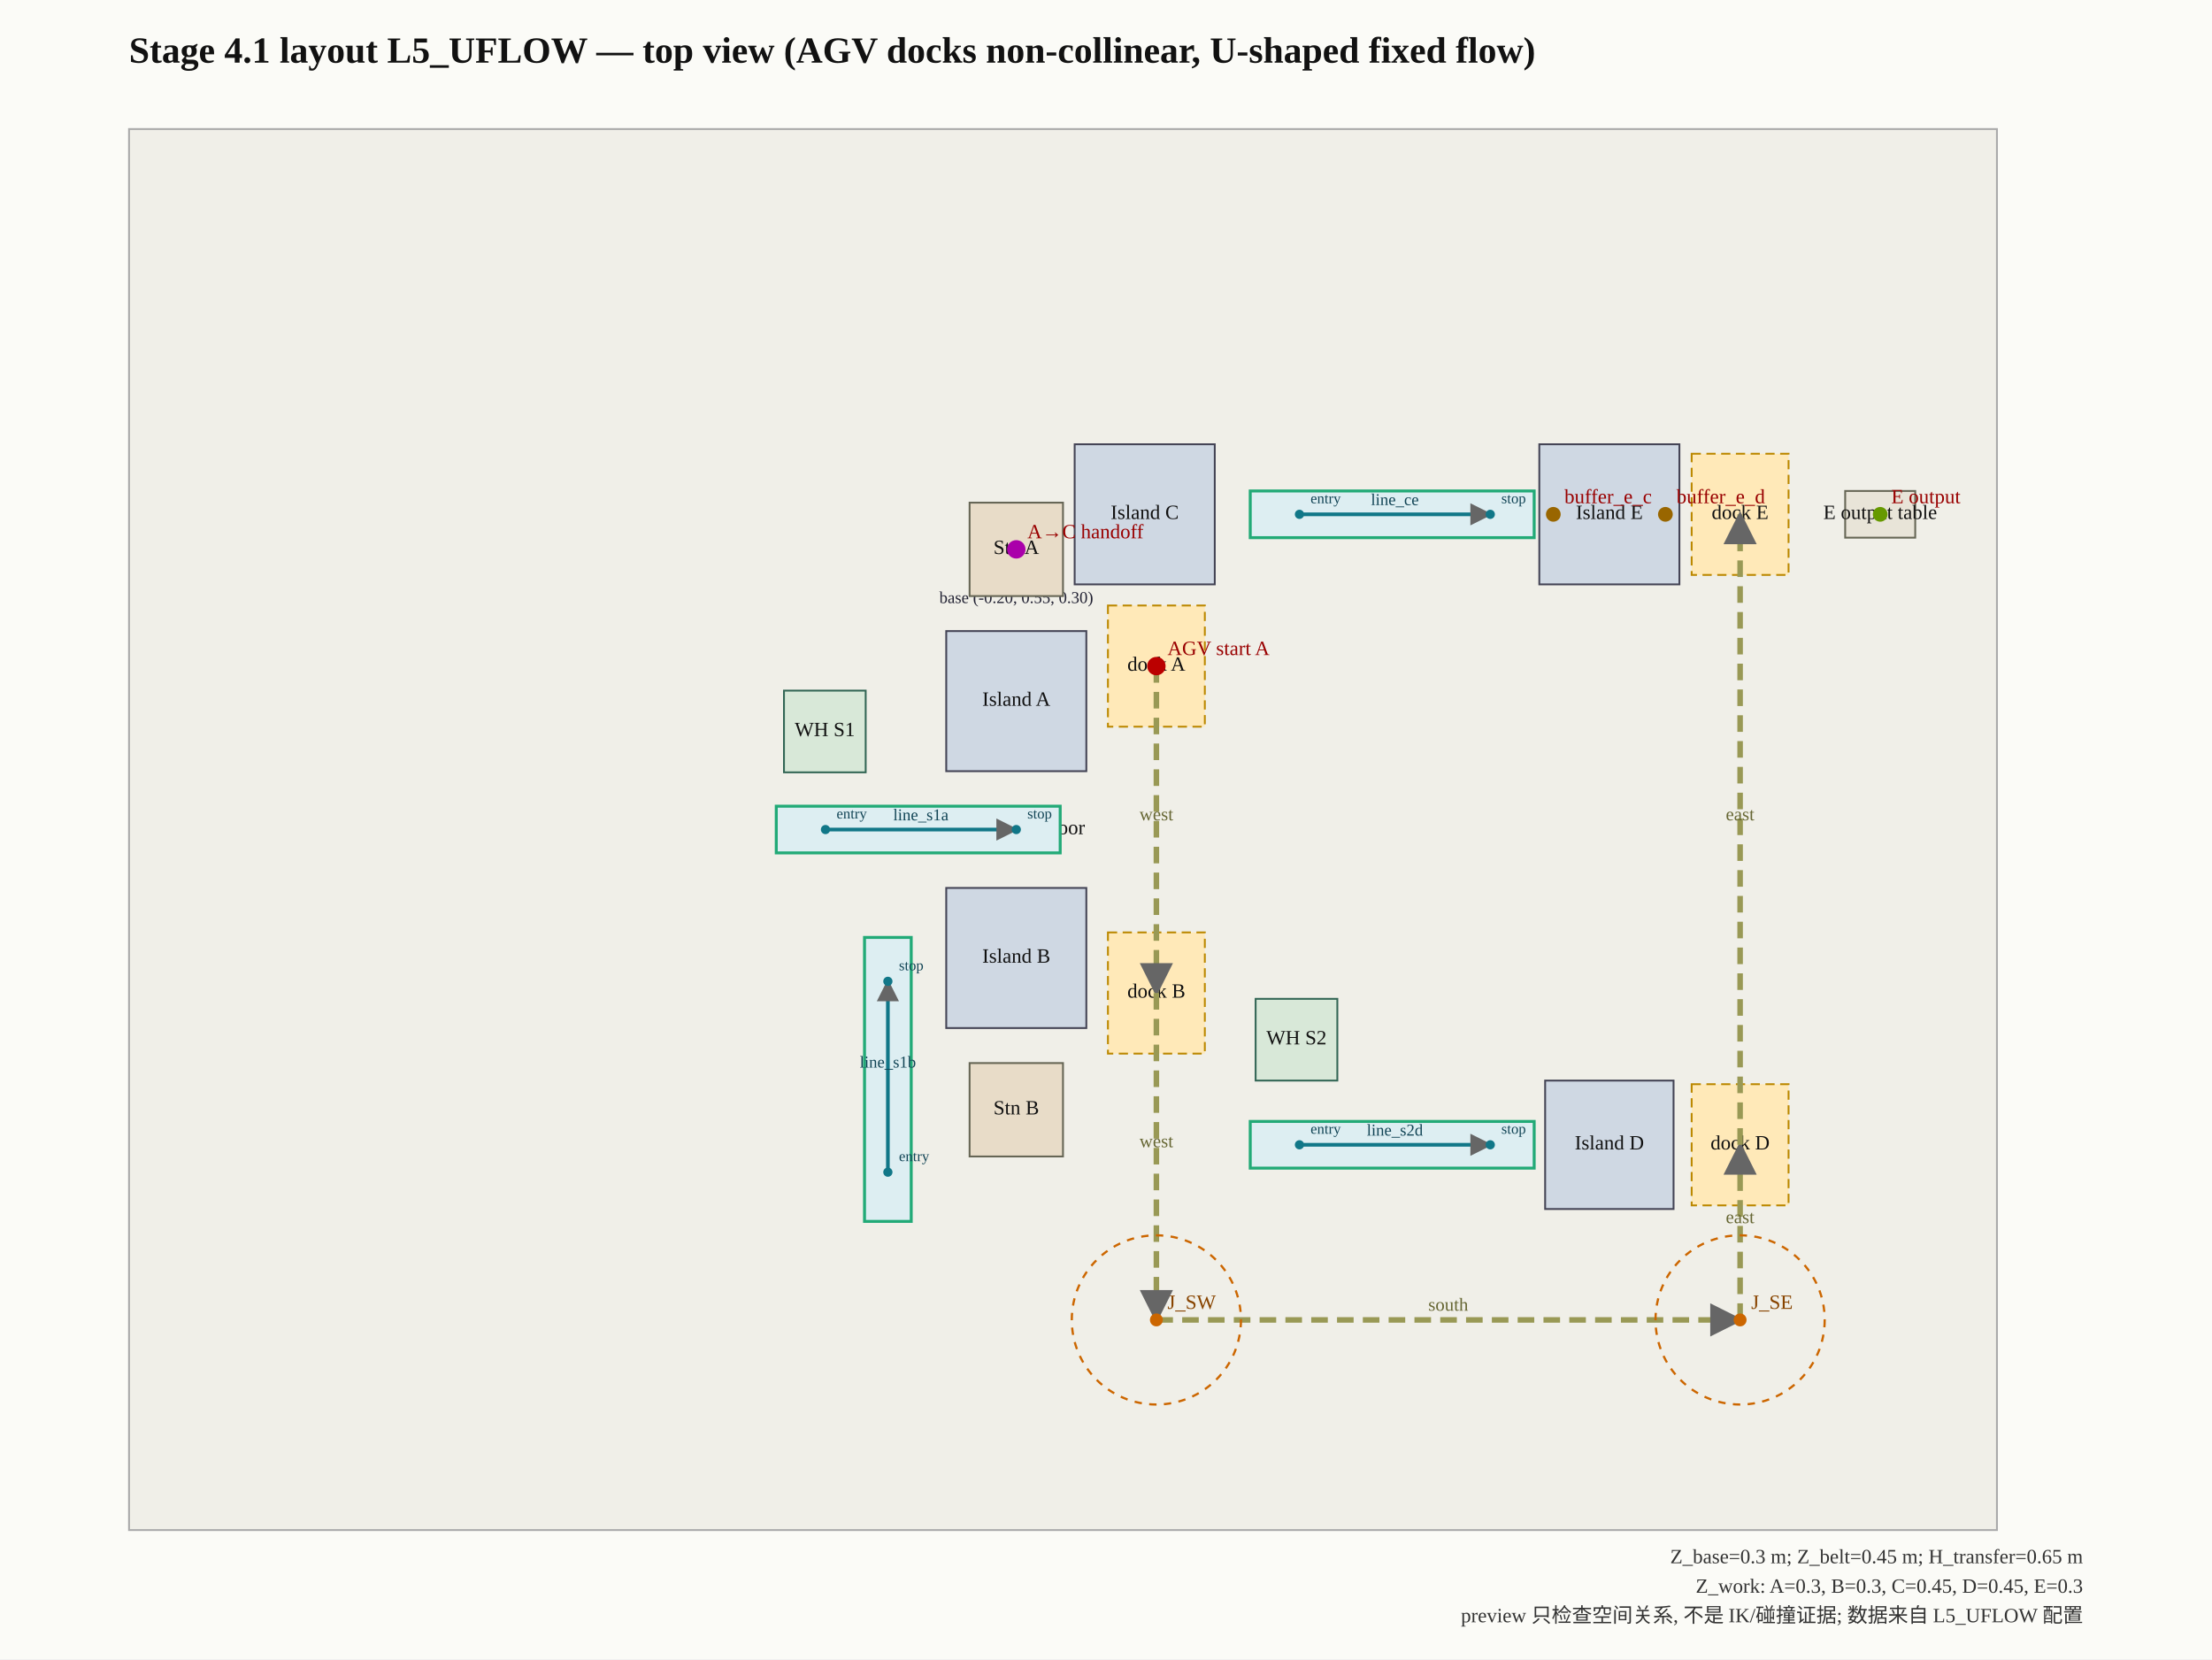
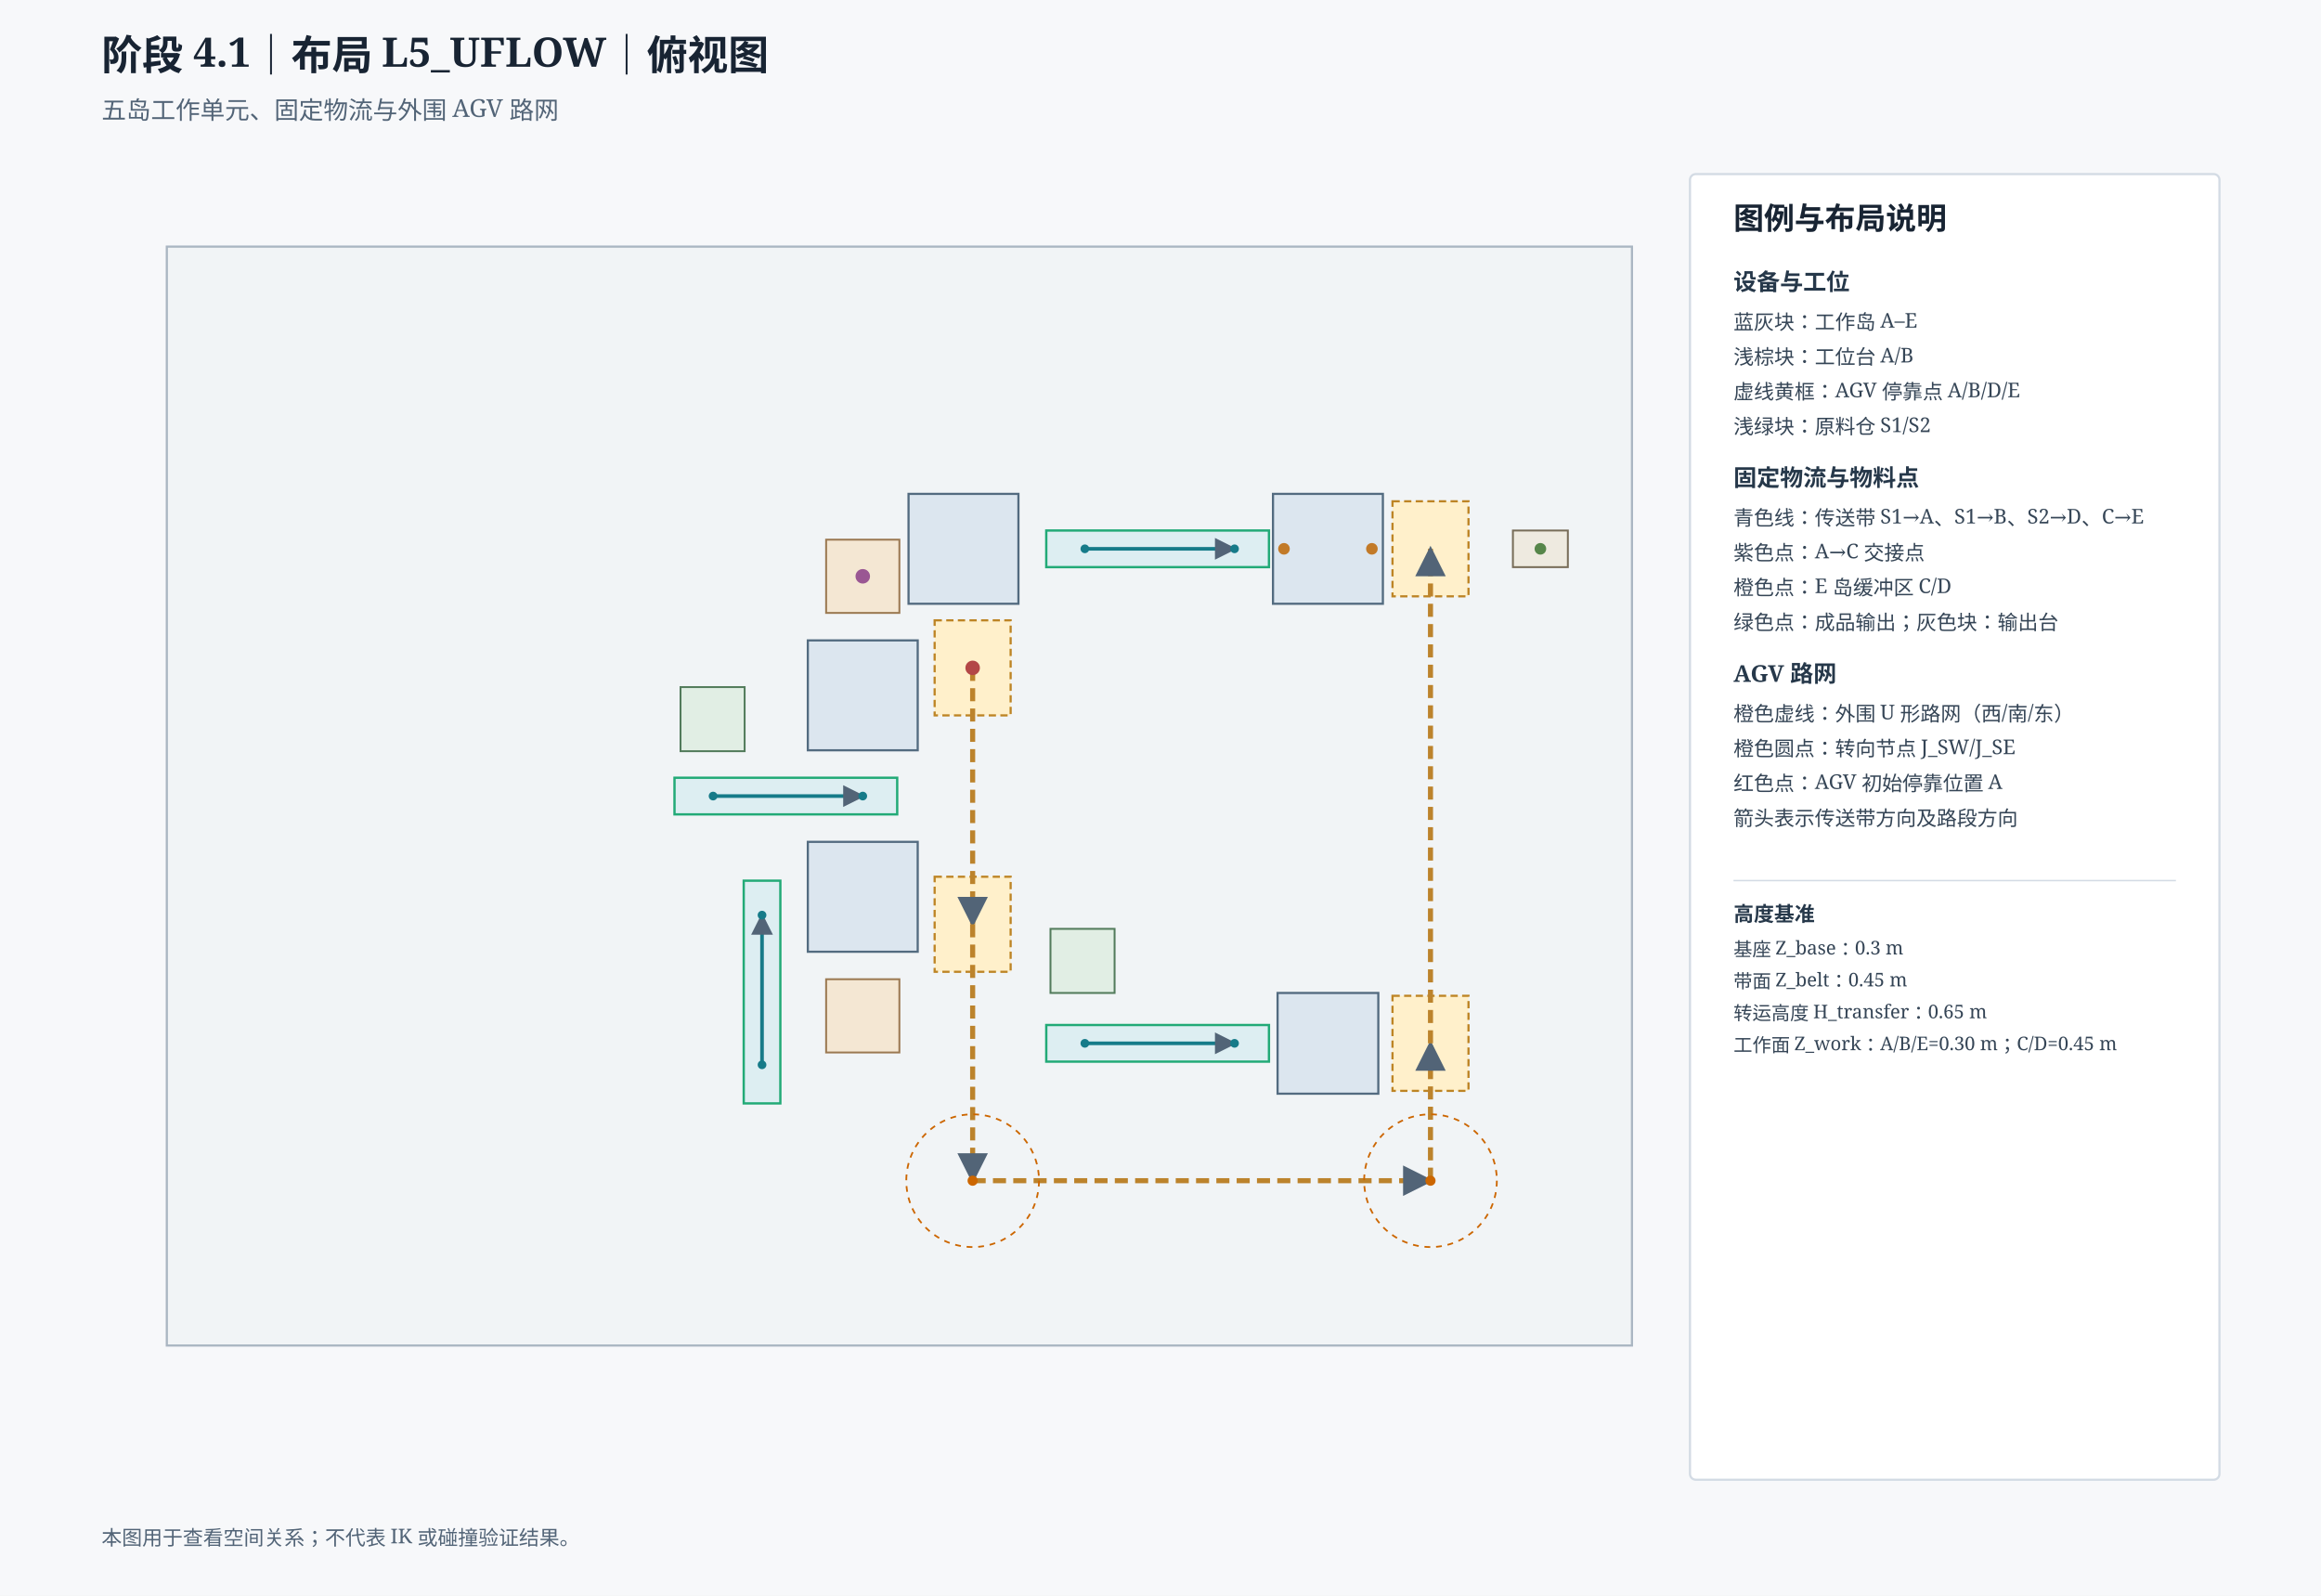
- <svg xmlns="http://www.w3.org/2000/svg" width="1200" height="900" viewBox="0 0 1200 900">
+ <svg xmlns="http://www.w3.org/2000/svg" width="1600" height="1100" viewBox="0 0 1600 1100" lang="zh">
  <defs>
    <marker id="arrow" viewBox="0 0 10 10" refX="9" refY="5" markerWidth="6" markerHeight="6" orient="auto">
-       <path d="M 0 0 L 10 5 L 0 10 z" fill="#666" />
+       <path d="M 0 0 L 10 5 L 0 10 z" fill="#526477" />
    </marker>
  </defs>
-   <rect width="1200" height="900" fill="#fbfbf7" />
-   <text x="70" y="34" font-size="20" font-weight="bold" fill="#111">Stage 4.1 layout L5_UFLOW — top view (AGV docks non-collinear, U-shaped fixed flow)</text>
-   <rect x="70.00" y="70.00" width="1013.33" height="760.00" fill="#f0efe8" fill-opacity="1.0" stroke="#aaa" stroke-width="1.0" />
-   <text x="576.67" y="450.00" font-size="11" text-anchor="middle" dominant-baseline="middle" fill="#111">Floor</text>
-   <rect x="513.33" y="342.33" width="76.00" height="76.00" fill="#cfd8e3" fill-opacity="1.0" stroke="#445" stroke-width="1.0" />
-   <text x="551.33" y="380.33" font-size="11" text-anchor="middle" dominant-baseline="middle" fill="#111">Island A</text>
-   <text x="551.33" y="327.13" font-size="9" text-anchor="middle" fill="#223" font-weight="normal">base (-0.20, 0.55, 0.30)</text>
-   <rect x="526.00" y="272.67" width="50.67" height="50.67" fill="#e8dcc8" fill-opacity="1.0" stroke="#665" stroke-width="1.0" />
-   <text x="551.33" y="298.00" font-size="11" text-anchor="middle" dominant-baseline="middle" fill="#111">Stn A</text>
-   <rect x="601.05" y="328.46" width="52.57" height="65.74" fill="#ffe9b8" fill-opacity="1.0" stroke="#b80" stroke-width="1.0" stroke-dasharray="5,3" />
-   <text x="627.33" y="361.33" font-size="11" text-anchor="middle" dominant-baseline="middle" fill="#111">dock A</text>
-   <rect x="513.33" y="481.67" width="76.00" height="76.00" fill="#cfd8e3" fill-opacity="1.0" stroke="#445" stroke-width="1.0" />
-   <text x="551.33" y="519.67" font-size="11" text-anchor="middle" dominant-baseline="middle" fill="#111">Island B</text>
-   <rect x="526.00" y="576.67" width="50.67" height="50.67" fill="#e8dcc8" fill-opacity="1.0" stroke="#665" stroke-width="1.0" />
-   <text x="551.33" y="602.00" font-size="11" text-anchor="middle" dominant-baseline="middle" fill="#111">Stn B</text>
-   <rect x="601.05" y="505.80" width="52.57" height="65.74" fill="#ffe9b8" fill-opacity="1.0" stroke="#b80" stroke-width="1.0" stroke-dasharray="5,3" />
-   <text x="627.33" y="538.67" font-size="11" text-anchor="middle" dominant-baseline="middle" fill="#111">dock B</text>
-   <rect x="583.00" y="241.00" width="76.00" height="76.00" fill="#cfd8e3" fill-opacity="1.0" stroke="#445" stroke-width="1.0" />
-   <text x="621.00" y="279.00" font-size="11" text-anchor="middle" dominant-baseline="middle" fill="#111">Island C</text>
-   <rect x="838.23" y="586.17" width="69.67" height="69.67" fill="#cfd8e3" fill-opacity="1.0" stroke="#445" stroke-width="1.0" />
-   <text x="873.07" y="621.00" font-size="11" text-anchor="middle" dominant-baseline="middle" fill="#111">Island D</text>
-   <rect x="917.72" y="588.13" width="52.57" height="65.74" fill="#ffe9b8" fill-opacity="1.0" stroke="#b80" stroke-width="1.0" stroke-dasharray="5,3" />
-   <text x="944.00" y="621.00" font-size="11" text-anchor="middle" dominant-baseline="middle" fill="#111">dock D</text>
-   <rect x="835.07" y="241.00" width="76.00" height="76.00" fill="#cfd8e3" fill-opacity="1.0" stroke="#445" stroke-width="1.0" />
-   <text x="873.07" y="279.00" font-size="11" text-anchor="middle" dominant-baseline="middle" fill="#111">Island E</text>
-   <rect x="917.72" y="246.13" width="52.57" height="65.74" fill="#ffe9b8" fill-opacity="1.0" stroke="#b80" stroke-width="1.0" stroke-dasharray="5,3" />
-   <text x="944.00" y="279.00" font-size="11" text-anchor="middle" dominant-baseline="middle" fill="#111">dock E</text>
-   <rect x="425.30" y="374.63" width="44.33" height="44.33" fill="#d8e8d8" fill-opacity="1.0" stroke="#365" stroke-width="1.0" />
-   <text x="447.47" y="396.80" font-size="11" text-anchor="middle" dominant-baseline="middle" fill="#111">WH S1</text>
-   <rect x="681.17" y="541.83" width="44.33" height="44.33" fill="#d8e8d8" fill-opacity="1.0" stroke="#365" stroke-width="1.0" />
-   <text x="703.33" y="564.00" font-size="11" text-anchor="middle" dominant-baseline="middle" fill="#111">WH S2</text>
-   <rect x="421.12" y="437.33" width="154.03" height="25.33" fill="#ddeef2" fill-opacity="1.0" stroke="#2a7" stroke-width="1.6" />
-   <line x1="447.82" y1="450.00" x2="551.33" y2="450.00" stroke="#178" stroke-width="2.0" marker-end="url(#arrow)" />
-   <text x="499.58" y="445.00" font-size="9" text-anchor="middle" fill="#145">line_s1a</text>
-   <circle cx="447.82" cy="450.00" r="2.5" fill="#178" />
-   <text x="453.82" y="444.00" font-size="8" fill="#145">entry</text>
-   <circle cx="551.33" cy="450.00" r="2.5" fill="#178" />
-   <text x="557.33" y="444.00" font-size="8" fill="#145">stop</text>
-   <rect x="469.00" y="508.52" width="25.33" height="154.03" fill="#ddeef2" fill-opacity="1.0" stroke="#2a7" stroke-width="1.6" />
-   <line x1="481.67" y1="635.85" x2="481.67" y2="532.33" stroke="#178" stroke-width="2.0" marker-end="url(#arrow)" />
-   <text x="481.67" y="579.09" font-size="9" text-anchor="middle" fill="#145">line_s1b</text>
-   <circle cx="481.67" cy="635.85" r="2.5" fill="#178" />
-   <text x="487.67" y="629.85" font-size="8" fill="#145">entry</text>
-   <circle cx="481.67" cy="532.33" r="2.5" fill="#178" />
-   <text x="487.67" y="526.33" font-size="8" fill="#145">stop</text>
-   <rect x="678.25" y="608.33" width="154.03" height="25.33" fill="#ddeef2" fill-opacity="1.0" stroke="#2a7" stroke-width="1.6" />
-   <line x1="704.95" y1="621.00" x2="808.47" y2="621.00" stroke="#178" stroke-width="2.0" marker-end="url(#arrow)" />
-   <text x="756.71" y="616.00" font-size="9" text-anchor="middle" fill="#145">line_s2d</text>
-   <circle cx="704.95" cy="621.00" r="2.5" fill="#178" />
-   <text x="710.95" y="615.00" font-size="8" fill="#145">entry</text>
-   <circle cx="808.47" cy="621.00" r="2.5" fill="#178" />
-   <text x="814.47" y="615.00" font-size="8" fill="#145">stop</text>
-   <rect x="678.25" y="266.33" width="154.03" height="25.33" fill="#ddeef2" fill-opacity="1.0" stroke="#2a7" stroke-width="1.6" />
-   <line x1="704.95" y1="279.00" x2="808.47" y2="279.00" stroke="#178" stroke-width="2.0" marker-end="url(#arrow)" />
-   <text x="756.71" y="274.00" font-size="9" text-anchor="middle" fill="#145">line_ce</text>
-   <circle cx="704.95" cy="279.00" r="2.5" fill="#178" />
-   <text x="710.95" y="273.00" font-size="8" fill="#145">entry</text>
-   <circle cx="808.47" cy="279.00" r="2.5" fill="#178" />
-   <text x="814.47" y="273.00" font-size="8" fill="#145">stop</text>
-   <circle cx="551.33" cy="298.00" r="5" fill="#a0a" />
-   <text x="557.33" y="292.00" font-size="11" fill="#900">A→C handoff</text>
-   <circle cx="842.67" cy="279.00" r="4" fill="#960" />
-   <text x="848.67" y="273.00" font-size="11" fill="#900">buffer_e_c</text>
-   <circle cx="903.47" cy="279.00" r="4" fill="#960" />
-   <text x="909.47" y="273.00" font-size="11" fill="#900">buffer_e_d</text>
-   <rect x="1001.00" y="266.33" width="38.00" height="25.33" fill="#e8e4d8" fill-opacity="1.0" stroke="#665" stroke-width="1.0" />
-   <text x="1020.00" y="279.00" font-size="11" text-anchor="middle" dominant-baseline="middle" fill="#111">E output table</text>
-   <circle cx="1020.00" cy="279.00" r="4" fill="#690" />
-   <text x="1026.00" y="273.00" font-size="11" fill="#900">E output</text>
-   <line x1="627.33" y1="361.33" x2="627.33" y2="538.67" stroke="#995" stroke-width="3.0" stroke-dasharray="9,5" marker-end="url(#arrow)" />
-   <text x="627.33" y="445.00" font-size="10" text-anchor="middle" fill="#663">west</text>
-   <line x1="627.33" y1="538.67" x2="627.33" y2="716.00" stroke="#995" stroke-width="3.0" stroke-dasharray="9,5" marker-end="url(#arrow)" />
-   <text x="627.33" y="622.33" font-size="10" text-anchor="middle" fill="#663">west</text>
-   <line x1="627.33" y1="716.00" x2="944.00" y2="716.00" stroke="#995" stroke-width="3.0" stroke-dasharray="9,5" marker-end="url(#arrow)" />
-   <text x="785.67" y="711.00" font-size="10" text-anchor="middle" fill="#663">south</text>
-   <line x1="944.00" y1="716.00" x2="944.00" y2="621.00" stroke="#995" stroke-width="3.0" stroke-dasharray="9,5" marker-end="url(#arrow)" />
-   <text x="944.00" y="663.50" font-size="10" text-anchor="middle" fill="#663">east</text>
-   <line x1="944.00" y1="621.00" x2="944.00" y2="279.00" stroke="#995" stroke-width="3.0" stroke-dasharray="9,5" marker-end="url(#arrow)" />
-   <text x="944.00" y="445.00" font-size="10" text-anchor="middle" fill="#663">east</text>
-   <circle cx="627.33" cy="716.00" r="45.89" fill="none" stroke="#c60" stroke-width="1.2" stroke-dasharray="4,4" />
-   <circle cx="627.33" cy="716.00" r="3.5" fill="#c60" />
-   <text x="633.33" y="710.00" font-size="11" fill="#840">J_SW</text>
-   <circle cx="944.00" cy="716.00" r="45.89" fill="none" stroke="#c60" stroke-width="1.2" stroke-dasharray="4,4" />
-   <circle cx="944.00" cy="716.00" r="3.5" fill="#c60" />
-   <text x="950.00" y="710.00" font-size="11" fill="#840">J_SE</text>
-   <circle cx="627.33" cy="361.33" r="5" fill="#b00" />
-   <text x="633.33" y="355.33" font-size="11" fill="#900">AGV start A</text>
-   <text x="1130" y="880" font-size="11" text-anchor="end" fill="#333">preview 只检查空间关系, 不是 IK/碰撞证据; 数据来自 L5_UFLOW 配置</text>
-   <text x="1130" y="864" font-size="11" text-anchor="end" fill="#333">Z_work: A=0.3, B=0.3, C=0.45, D=0.45, E=0.3</text>
-   <text x="1130" y="848" font-size="11" text-anchor="end" fill="#333">Z_base=0.3 m;  Z_belt=0.45 m;  H_transfer=0.65 m</text>
+   <rect width="1600" height="1100" fill="#f7f8fa" />
+   <text x="70" y="48" font-family="'SimSun', '宋体', serif" font-size="28" font-weight="bold" fill="#182433">阶段 4.1｜布局 L5_UFLOW｜俯视图</text>
+   <text x="70" y="82" font-family="'SimSun', '宋体', serif" font-size="17" fill="#526477">五岛工作单元、固定物流与外围 AGV 路网</text>
+   <rect x="115.00" y="170.00" width="1010.00" height="757.50" fill="#f1f4f6" fill-opacity="1.0" stroke="#aab6c2" stroke-width="1.5" />
+   <rect x="556.88" y="441.44" width="75.75" height="75.75" fill="#dce6ef" fill-opacity="1.0" stroke="#536b80" stroke-width="1.5" />
+   <rect x="569.50" y="372.00" width="50.50" height="50.50" fill="#f4e7d3" fill-opacity="1.0" stroke="#9b7952" stroke-width="1.3" />
+   <rect x="644.30" y="427.61" width="52.39" height="65.52" fill="#fff0cb" fill-opacity="1.0" stroke="#bd8424" stroke-width="1.5" stroke-dasharray="5,3" />
+   <rect x="556.88" y="580.31" width="75.75" height="75.75" fill="#dce6ef" fill-opacity="1.0" stroke="#536b80" stroke-width="1.5" />
+   <rect x="569.50" y="675.00" width="50.50" height="50.50" fill="#f4e7d3" fill-opacity="1.0" stroke="#9b7952" stroke-width="1.3" />
+   <rect x="644.30" y="604.36" width="52.39" height="65.52" fill="#fff0cb" fill-opacity="1.0" stroke="#bd8424" stroke-width="1.5" stroke-dasharray="5,3" />
+   <rect x="626.31" y="340.44" width="75.75" height="75.75" fill="#dce6ef" fill-opacity="1.0" stroke="#536b80" stroke-width="1.5" />
+   <rect x="880.71" y="684.47" width="69.44" height="69.44" fill="#dce6ef" fill-opacity="1.0" stroke="#536b80" stroke-width="1.5" />
+   <rect x="959.93" y="686.43" width="52.39" height="65.52" fill="#fff0cb" fill-opacity="1.0" stroke="#bd8424" stroke-width="1.5" stroke-dasharray="5,3" />
+   <rect x="877.55" y="340.44" width="75.75" height="75.75" fill="#dce6ef" fill-opacity="1.0" stroke="#536b80" stroke-width="1.5" />
+   <rect x="959.93" y="345.55" width="52.39" height="65.52" fill="#fff0cb" fill-opacity="1.0" stroke="#bd8424" stroke-width="1.5" stroke-dasharray="5,3" />
+   <rect x="469.13" y="473.63" width="44.19" height="44.19" fill="#e1eee4" fill-opacity="1.0" stroke="#527b5b" stroke-width="1.3" />
+   <rect x="724.16" y="640.28" width="44.19" height="44.19" fill="#e1eee4" fill-opacity="1.0" stroke="#527b5b" stroke-width="1.3" />
+   <rect x="464.97" y="536.12" width="153.52" height="25.25" fill="#ddeef2" fill-opacity="1.0" stroke="#2a7" stroke-width="1.6" />
+   <line x1="491.57" y1="548.75" x2="594.75" y2="548.75" stroke="#167b89" stroke-width="2.5" marker-end="url(#arrow)" />
+   <circle cx="491.57" cy="548.75" r="3" fill="#167b89" />
+   <circle cx="594.75" cy="548.75" r="3" fill="#167b89" />
+   <rect x="512.69" y="607.08" width="25.25" height="153.52" fill="#ddeef2" fill-opacity="1.0" stroke="#2a7" stroke-width="1.6" />
+   <line x1="525.31" y1="733.99" x2="525.31" y2="630.81" stroke="#167b89" stroke-width="2.5" marker-end="url(#arrow)" />
+   <circle cx="525.31" cy="733.99" r="3" fill="#167b89" />
+   <circle cx="525.31" cy="630.81" r="3" fill="#167b89" />
+   <rect x="721.25" y="706.56" width="153.52" height="25.25" fill="#ddeef2" fill-opacity="1.0" stroke="#2a7" stroke-width="1.6" />
+   <line x1="747.86" y1="719.19" x2="851.04" y2="719.19" stroke="#167b89" stroke-width="2.5" marker-end="url(#arrow)" />
+   <circle cx="747.86" cy="719.19" r="3" fill="#167b89" />
+   <circle cx="851.04" cy="719.19" r="3" fill="#167b89" />
+   <rect x="721.25" y="365.69" width="153.52" height="25.25" fill="#ddeef2" fill-opacity="1.0" stroke="#2a7" stroke-width="1.6" />
+   <line x1="747.86" y1="378.31" x2="851.04" y2="378.31" stroke="#167b89" stroke-width="2.5" marker-end="url(#arrow)" />
+   <circle cx="747.86" cy="378.31" r="3" fill="#167b89" />
+   <circle cx="851.04" cy="378.31" r="3" fill="#167b89" />
+   <circle cx="594.75" cy="397.25" r="5" fill="#9a5793" />
+   <circle cx="885.12" cy="378.31" r="4" fill="#c27a28" />
+   <circle cx="945.73" cy="378.31" r="4" fill="#c27a28" />
+   <rect x="1042.94" y="365.69" width="37.88" height="25.25" fill="#eeeae0" fill-opacity="1.0" stroke="#786d59" stroke-width="1.3" />
+   <circle cx="1061.88" cy="378.31" r="4" fill="#56864a" />
+   <line x1="670.50" y1="460.38" x2="670.50" y2="637.12" stroke="#bc832c" stroke-width="3.5" stroke-dasharray="9,5" marker-end="url(#arrow)" />
+   <line x1="670.50" y1="637.12" x2="670.50" y2="813.88" stroke="#bc832c" stroke-width="3.5" stroke-dasharray="9,5" marker-end="url(#arrow)" />
+   <line x1="670.50" y1="813.88" x2="986.12" y2="813.88" stroke="#bc832c" stroke-width="3.5" stroke-dasharray="9,5" marker-end="url(#arrow)" />
+   <line x1="986.12" y1="813.88" x2="986.12" y2="719.19" stroke="#bc832c" stroke-width="3.5" stroke-dasharray="9,5" marker-end="url(#arrow)" />
+   <line x1="986.12" y1="719.19" x2="986.12" y2="378.31" stroke="#bc832c" stroke-width="3.5" stroke-dasharray="9,5" marker-end="url(#arrow)" />
+   <circle cx="670.50" cy="813.88" r="45.74" fill="none" stroke="#c60" stroke-width="1.2" stroke-dasharray="4,4" />
+   <circle cx="670.50" cy="813.88" r="3.5" fill="#c60" />
+   <circle cx="986.12" cy="813.88" r="45.74" fill="none" stroke="#c60" stroke-width="1.2" stroke-dasharray="4,4" />
+   <circle cx="986.12" cy="813.88" r="3.5" fill="#c60" />
+   <circle cx="670.50" cy="460.38" r="5" fill="#b34747" />
+   <rect x="1165" y="120" width="365" height="900" rx="4" fill="#ffffff" stroke="#d3dbe4" stroke-width="1.5" />
+   <text x="1195" y="158" font-family="'SimSun', '宋体', serif" font-size="21" font-weight="bold" fill="#182433">图例与布局说明</text>
+   <text x="1195" y="200" font-family="'SimSun', '宋体', serif" font-size="16" font-weight="bold" fill="#26384a">设备与工位</text>
+   <text x="1195" y="227" font-family="'SimSun', '宋体', serif" font-size="14" fill="#354556">蓝灰块：工作岛 A–E</text>
+   <text x="1195" y="251" font-family="'SimSun', '宋体', serif" font-size="14" fill="#354556">浅棕块：工位台 A/B</text>
+   <text x="1195" y="275" font-family="'SimSun', '宋体', serif" font-size="14" fill="#354556">虚线黄框：AGV 停靠点 A/B/D/E</text>
+   <text x="1195" y="299" font-family="'SimSun', '宋体', serif" font-size="14" fill="#354556">浅绿块：原料仓 S1/S2</text>
+   <text x="1195" y="335" font-family="'SimSun', '宋体', serif" font-size="16" font-weight="bold" fill="#26384a">固定物流与物料点</text>
+   <text x="1195" y="362" font-family="'SimSun', '宋体', serif" font-size="14" fill="#354556">青色线：传送带 S1→A、S1→B、S2→D、C→E</text>
+   <text x="1195" y="386" font-family="'SimSun', '宋体', serif" font-size="14" fill="#354556">紫色点：A→C 交接点</text>
+   <text x="1195" y="410" font-family="'SimSun', '宋体', serif" font-size="14" fill="#354556">橙色点：E 岛缓冲区 C/D</text>
+   <text x="1195" y="434" font-family="'SimSun', '宋体', serif" font-size="14" fill="#354556">绿色点：成品输出；灰色块：输出台</text>
+   <text x="1195" y="470" font-family="'SimSun', '宋体', serif" font-size="16" font-weight="bold" fill="#26384a">AGV 路网</text>
+   <text x="1195" y="497" font-family="'SimSun', '宋体', serif" font-size="14" fill="#354556">橙色虚线：外围 U 形路网（西/南/东）</text>
+   <text x="1195" y="521" font-family="'SimSun', '宋体', serif" font-size="14" fill="#354556">橙色圆点：转向节点 J_SW/J_SE</text>
+   <text x="1195" y="545" font-family="'SimSun', '宋体', serif" font-size="14" fill="#354556">红色点：AGV 初始停靠位置 A</text>
+   <text x="1195" y="569" font-family="'SimSun', '宋体', serif" font-size="14" fill="#354556">箭头表示传送带方向及路段方向</text>
+   <line x1="1195" y1="607" x2="1500" y2="607" stroke="#d3dbe4" stroke-width="1" />
+   <text x="1195" y="635" font-family="'SimSun', '宋体', serif" font-size="14" font-weight="bold" fill="#26384a">高度基准</text>
+   <text x="1195" y="659" font-family="'SimSun', '宋体', serif" font-size="13" fill="#354556">基座 Z_base：0.3 m</text>
+   <text x="1195" y="681" font-family="'SimSun', '宋体', serif" font-size="13" fill="#354556">带面 Z_belt：0.45 m</text>
+   <text x="1195" y="703" font-family="'SimSun', '宋体', serif" font-size="13" fill="#354556">转运高度 H_transfer：0.65 m</text>
+   <text x="1195" y="725" font-family="'SimSun', '宋体', serif" font-size="13" fill="#354556">工作面 Z_work：A/B/E=0.30 m；C/D=0.45 m</text>
+   <text x="70" y="1065" font-family="'SimSun', '宋体', serif" font-size="14" fill="#526477">本图用于查看空间关系；不代表 IK 或碰撞验证结果。</text>
</svg>
